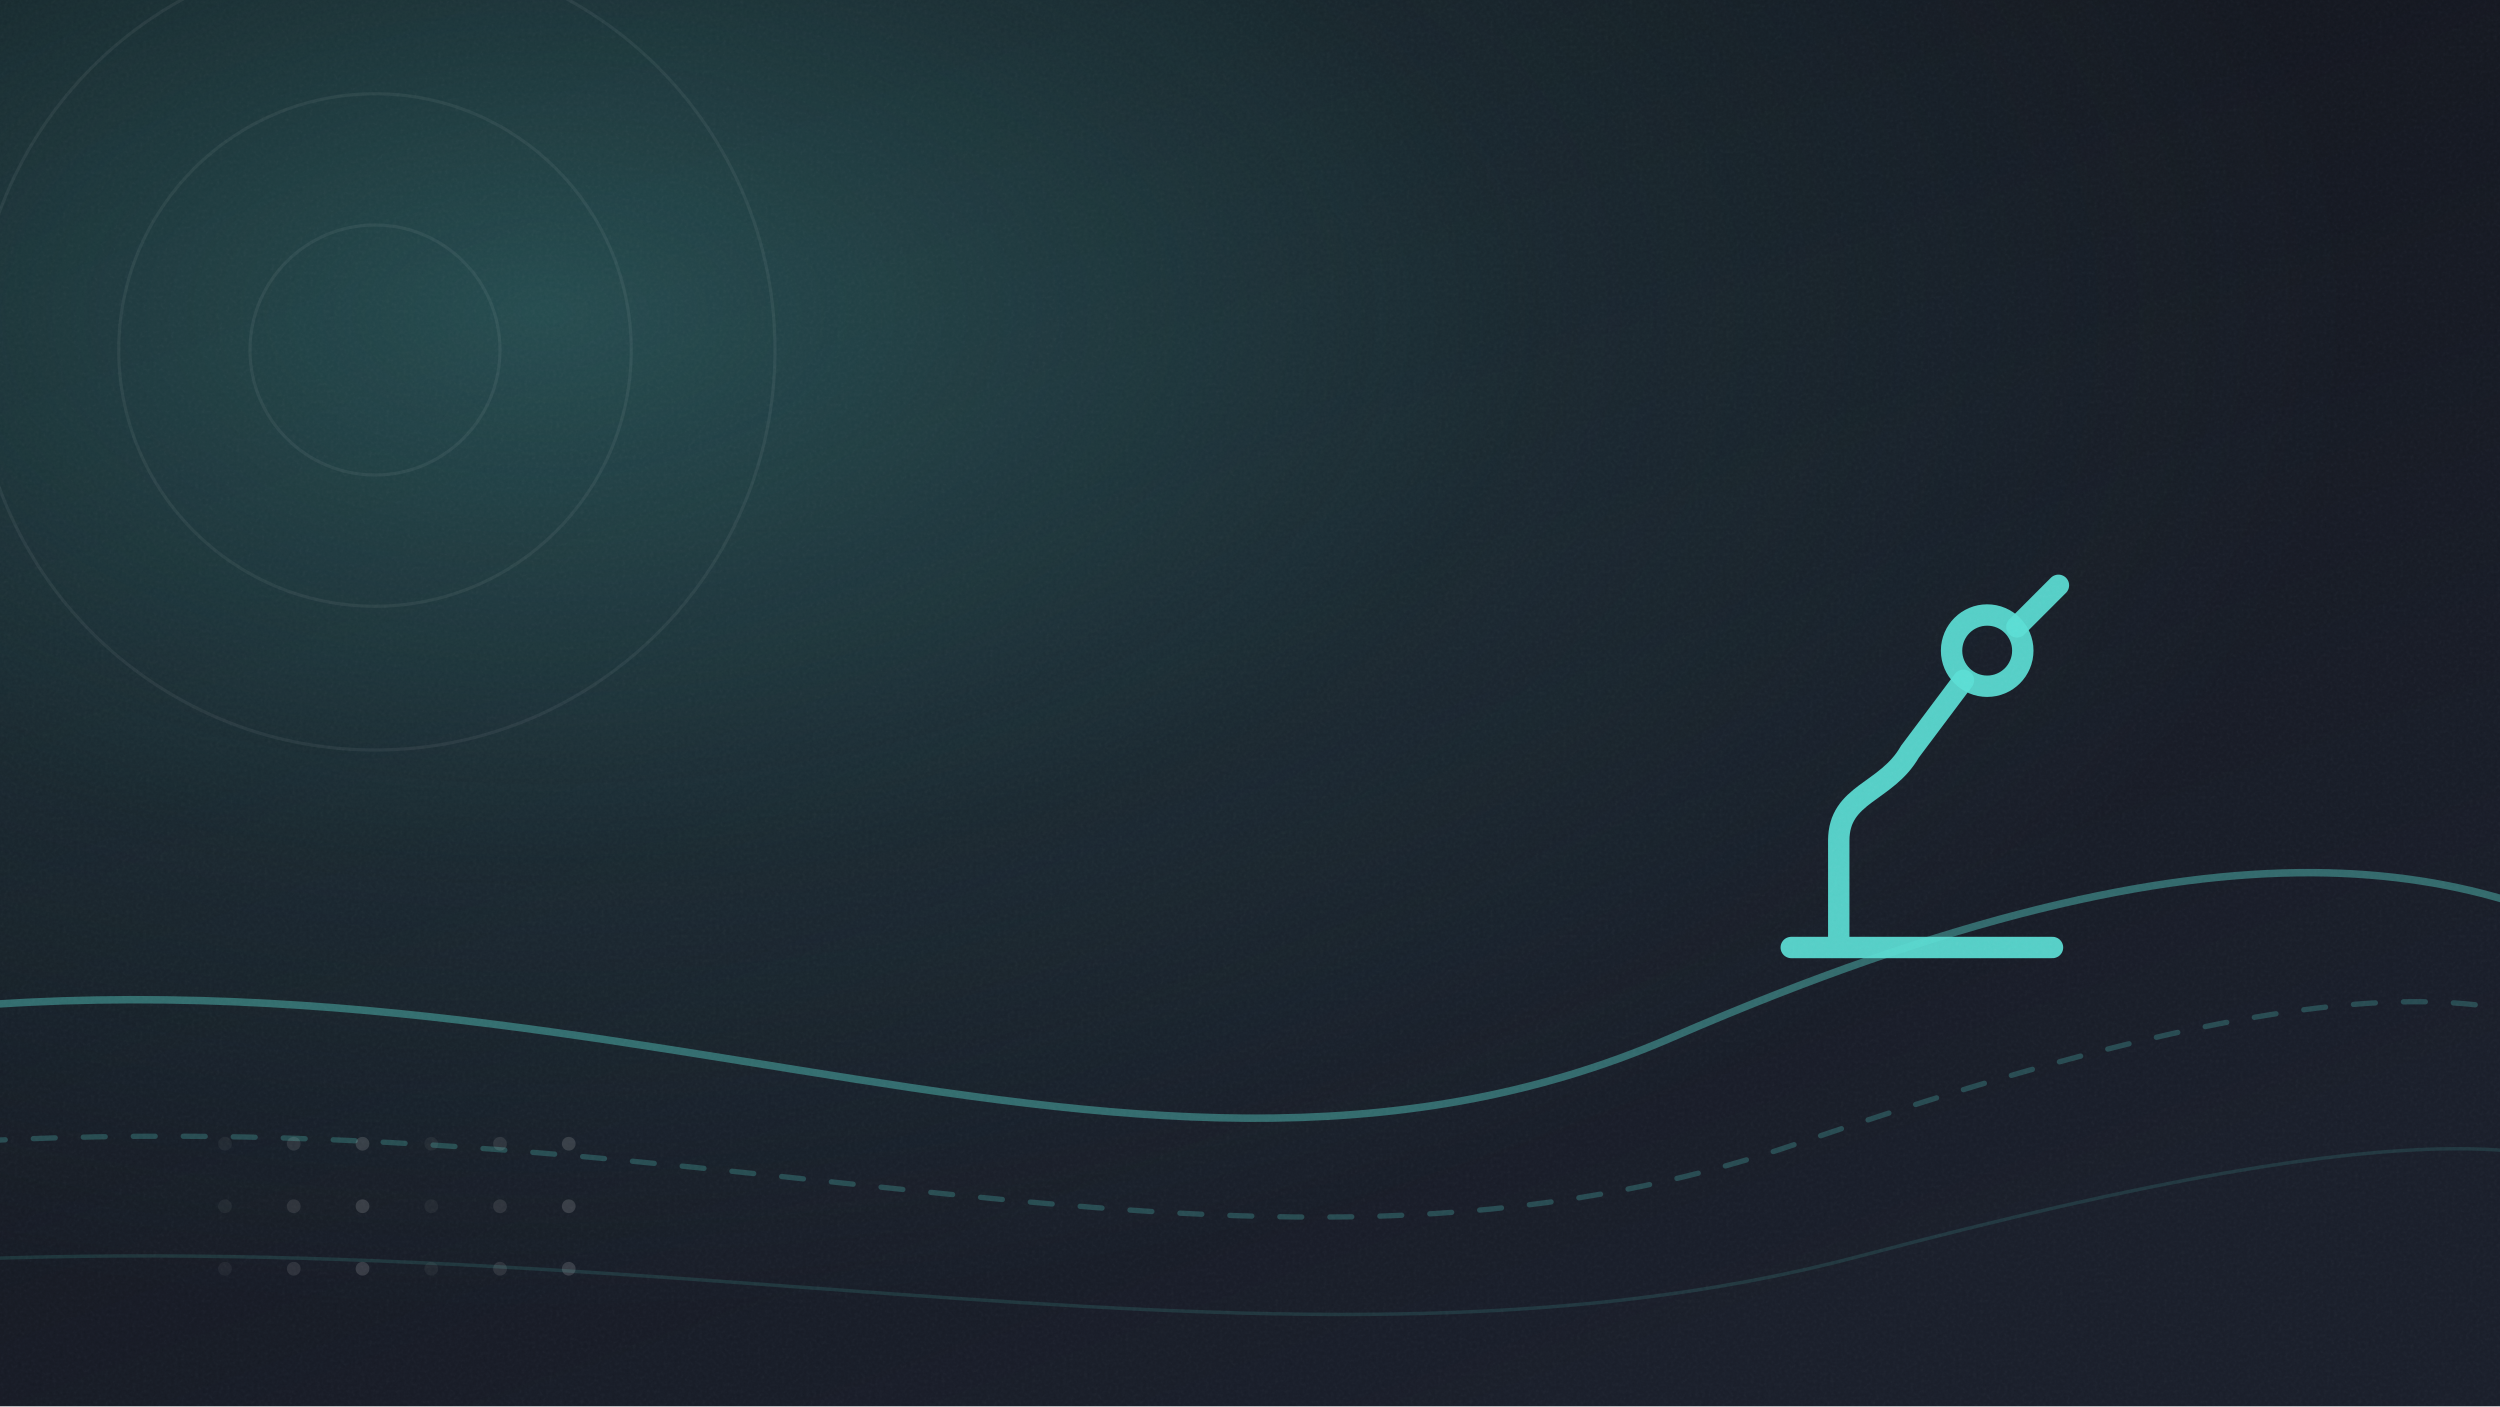
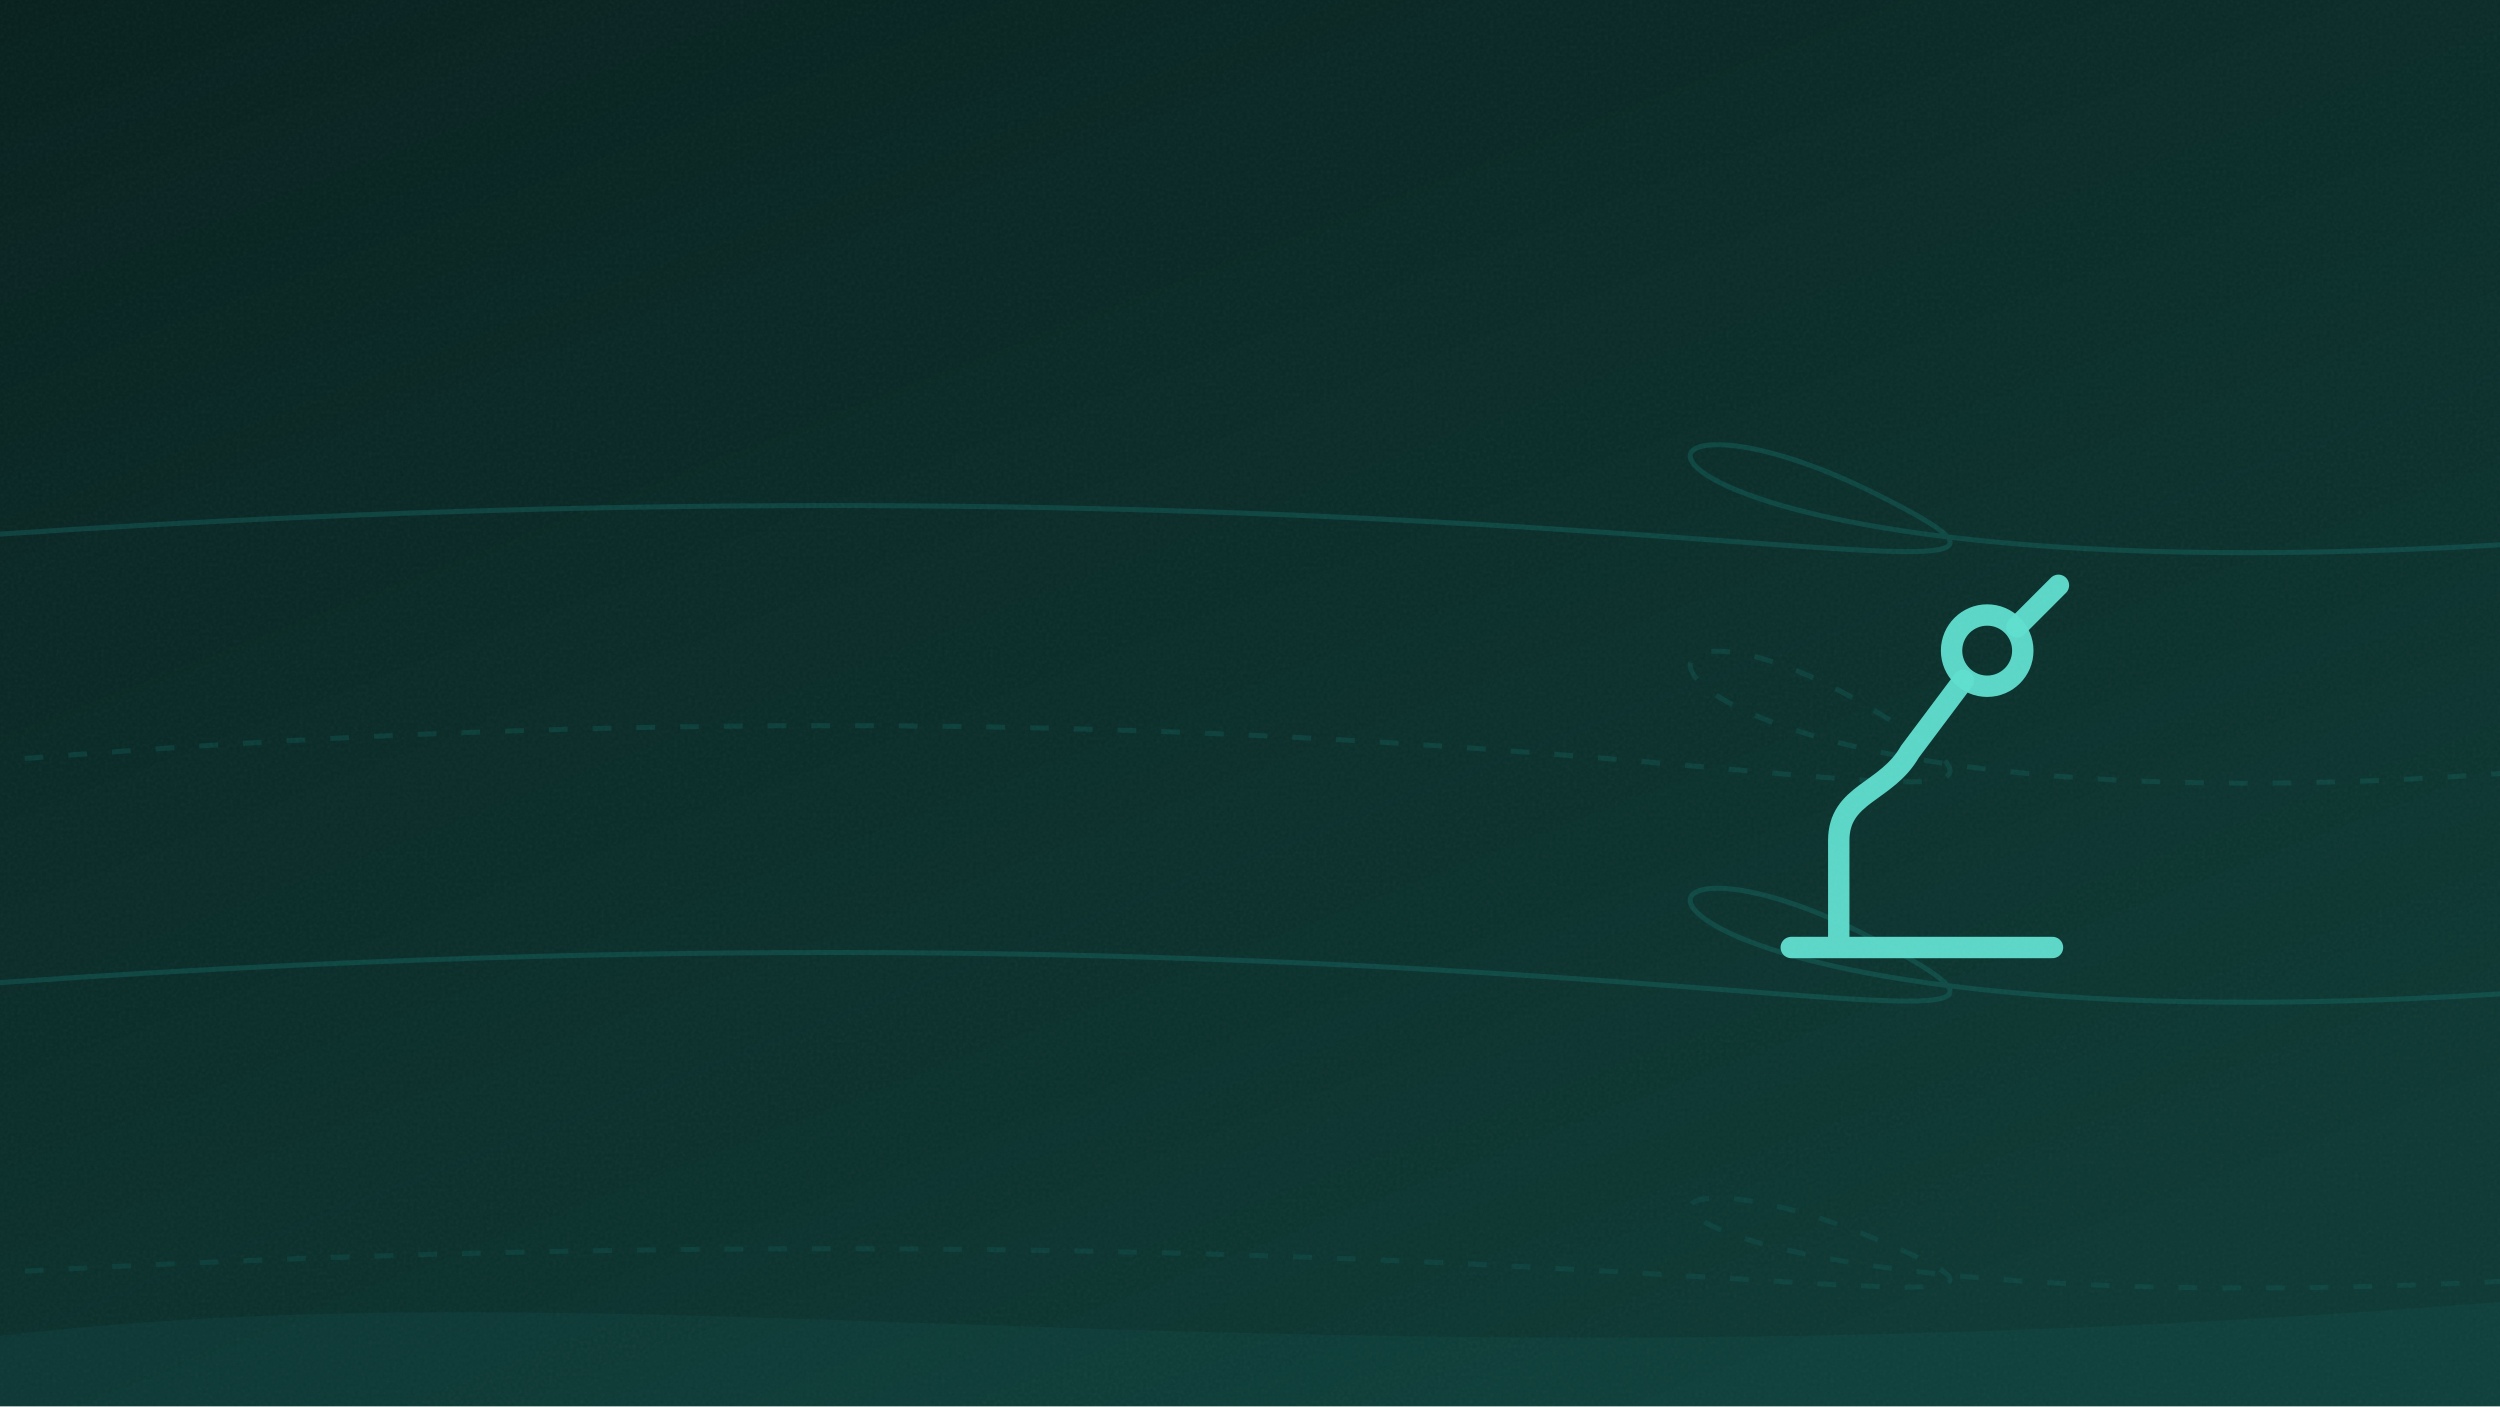
<svg xmlns="http://www.w3.org/2000/svg" width="800" height="450" viewBox="0 0 800 450">
  <defs>
-     <linearGradient id="bg" x1="0" y1="0" x2="0.65" y2="1">
-       <stop offset="0" stop-color="#0e1118" />
-       <stop offset="1" stop-color="#181d29" />
+     <linearGradient id="bg" x1="0" y1="0" x2="0.7" y2="1">
+       <stop offset="0" stop-color="#06201e" />
+       <stop offset="1" stop-color="#0c3833" />
    </linearGradient>
-     <radialGradient id="glow" cx="0.22" cy="0.22" r="0.72">
-       <stop offset="0" stop-color="#5ae0d6" stop-opacity="0.27" />
-       <stop offset="0.55" stop-color="#5ae0d6" stop-opacity="0.08" />
-       <stop offset="1" stop-color="#5ae0d6" stop-opacity="0" />
+     <radialGradient id="glowA" cx="0.78" cy="0.16" r="0.7">
+       <stop offset="0" stop-color="#157f78" stop-opacity="0.3" />
+       <stop offset="1" stop-color="#157f78" stop-opacity="0" />
+     </radialGradient>
+     <radialGradient id="glowB" cx="0.15" cy="0.85" r="0.6">
+       <stop offset="0" stop-color="#157f78" stop-opacity="0.18" />
+       <stop offset="1" stop-color="#157f78" stop-opacity="0" />
    </radialGradient>
    <filter id="grain">
      <feTurbulence type="fractalNoise" baseFrequency="0.9" numOctaves="2" stitchTiles="stitch" />
      <feColorMatrix type="saturate" values="0" />
      <feComponentTransfer>
        <feFuncA type="linear" slope="0.05" />
      </feComponentTransfer>
      <feComposite operator="over" in2="SourceGraphic" />
    </filter>
  </defs>
  <rect width="800" height="450" fill="url(#bg)" />
-   <rect width="800" height="450" fill="url(#glow)" />
-   <g fill="none" stroke="#ffffff" stroke-opacity="0.06">
-     <circle cx="120" cy="112" r="128" />
-     <circle cx="120" cy="112" r="82" />
-     <circle cx="120" cy="112" r="40" />
-   </g>
-   <path d="M -85.0 332.0 C 175.0 281.6, 355.0 410.0, 535.0 332.0 S 795.0 276.0, 855.0 312.0" fill="none" stroke="#5ae0d6" stroke-opacity="0.4" stroke-width="2.4" stroke-linecap="round" />
-   <path d="M -85.0 372.0 C 205.0 336.0, 385.0 431.2, 575.0 366.0 S 815.0 316.0, 855.0 348.0" fill="none" stroke="#5ae0d6" stroke-opacity="0.24" stroke-width="1.7" stroke-dasharray="7 9" stroke-linecap="round" />
-   <path d="M -85.0 408.0 C 185.0 381.6, 405.0 452.4, 595.0 402.0 S 825.0 366.0, 855.0 386.0" fill="none" stroke="#5ae0d6" stroke-opacity="0.13" stroke-width="1.1" stroke-linecap="round" />
-   <circle cx="72" cy="366" r="2.2" fill="#ffffff" fill-opacity="0.05" />
-   <circle cx="94" cy="366" r="2.2" fill="#ffffff" fill-opacity="0.095" />
-   <circle cx="116" cy="366" r="2.2" fill="#ffffff" fill-opacity="0.14" />
-   <circle cx="138" cy="366" r="2.2" fill="#ffffff" fill-opacity="0.05" />
-   <circle cx="160" cy="366" r="2.2" fill="#ffffff" fill-opacity="0.095" />
-   <circle cx="182" cy="366" r="2.2" fill="#ffffff" fill-opacity="0.14" />
-   <circle cx="72" cy="386" r="2.2" fill="#ffffff" fill-opacity="0.05" />
-   <circle cx="94" cy="386" r="2.2" fill="#ffffff" fill-opacity="0.095" />
-   <circle cx="116" cy="386" r="2.2" fill="#ffffff" fill-opacity="0.14" />
-   <circle cx="138" cy="386" r="2.2" fill="#ffffff" fill-opacity="0.05" />
-   <circle cx="160" cy="386" r="2.2" fill="#ffffff" fill-opacity="0.095" />
-   <circle cx="182" cy="386" r="2.2" fill="#ffffff" fill-opacity="0.14" />
-   <circle cx="72" cy="406" r="2.2" fill="#ffffff" fill-opacity="0.05" />
-   <circle cx="94" cy="406" r="2.2" fill="#ffffff" fill-opacity="0.095" />
-   <circle cx="116" cy="406" r="2.2" fill="#ffffff" fill-opacity="0.14" />
-   <circle cx="138" cy="406" r="2.2" fill="#ffffff" fill-opacity="0.05" />
-   <circle cx="160" cy="406" r="2.2" fill="#ffffff" fill-opacity="0.095" />
-   <circle cx="182" cy="406" r="2.2" fill="#ffffff" fill-opacity="0.14" />
-   <g transform="translate(520 155) scale(1.9)" fill="none" stroke="#5ae0d6" stroke-opacity="0.92" stroke-width="3.6" stroke-linecap="round" stroke-linejoin="round">
+   <path d="M -20 172.31 C 481.072 136.31, 701.072 208.31, 600 157.91 S 498.928 197.51, 830 172.31" fill="none" stroke="#157f78" stroke-opacity="0.3" stroke-width="1.6" />
+   <path d="M -20 245.064 C 481.072 201.064, 701.072 289.064, 600 227.464 S 498.928 275.864, 830 245.064" fill="none" stroke="#157f78" stroke-opacity="0.22" stroke-width="1.6" stroke-dasharray="6 8" />
+   <path d="M -20 315.915 C 481.072 277.915, 701.072 353.915, 600 300.715 S 498.928 342.515, 830 315.915" fill="none" stroke="#157f78" stroke-opacity="0.3" stroke-width="1.6" />
+   <path d="M -20 408.368 C 481.072 378.368, 701.072 438.368, 600 396.368 S 498.928 429.368, 830 408.368" fill="none" stroke="#157f78" stroke-opacity="0.18" stroke-width="1.6" stroke-dasharray="6 8" />
+   <path d="M -20 430 C 200 400, 400 450, 820 415 L 820 470 L -20 470 Z" fill="#157f78" fill-opacity="0.1" />
+   <g transform="translate(520 155) scale(1.9)" fill="none" stroke="#5fe0d0" stroke-opacity="0.95" stroke-width="3.6" stroke-linecap="round" stroke-linejoin="round">
    <path d="M28 78 H72 M36 78 V60 C36 52 44 52 48 45 L57 33" />
    <circle cx="61" cy="28" r="6" />
    <path d="M66 24 L73 17" />
  </g>
  <rect width="800" height="450" filter="url(#grain)" fill="transparent" />
</svg>
